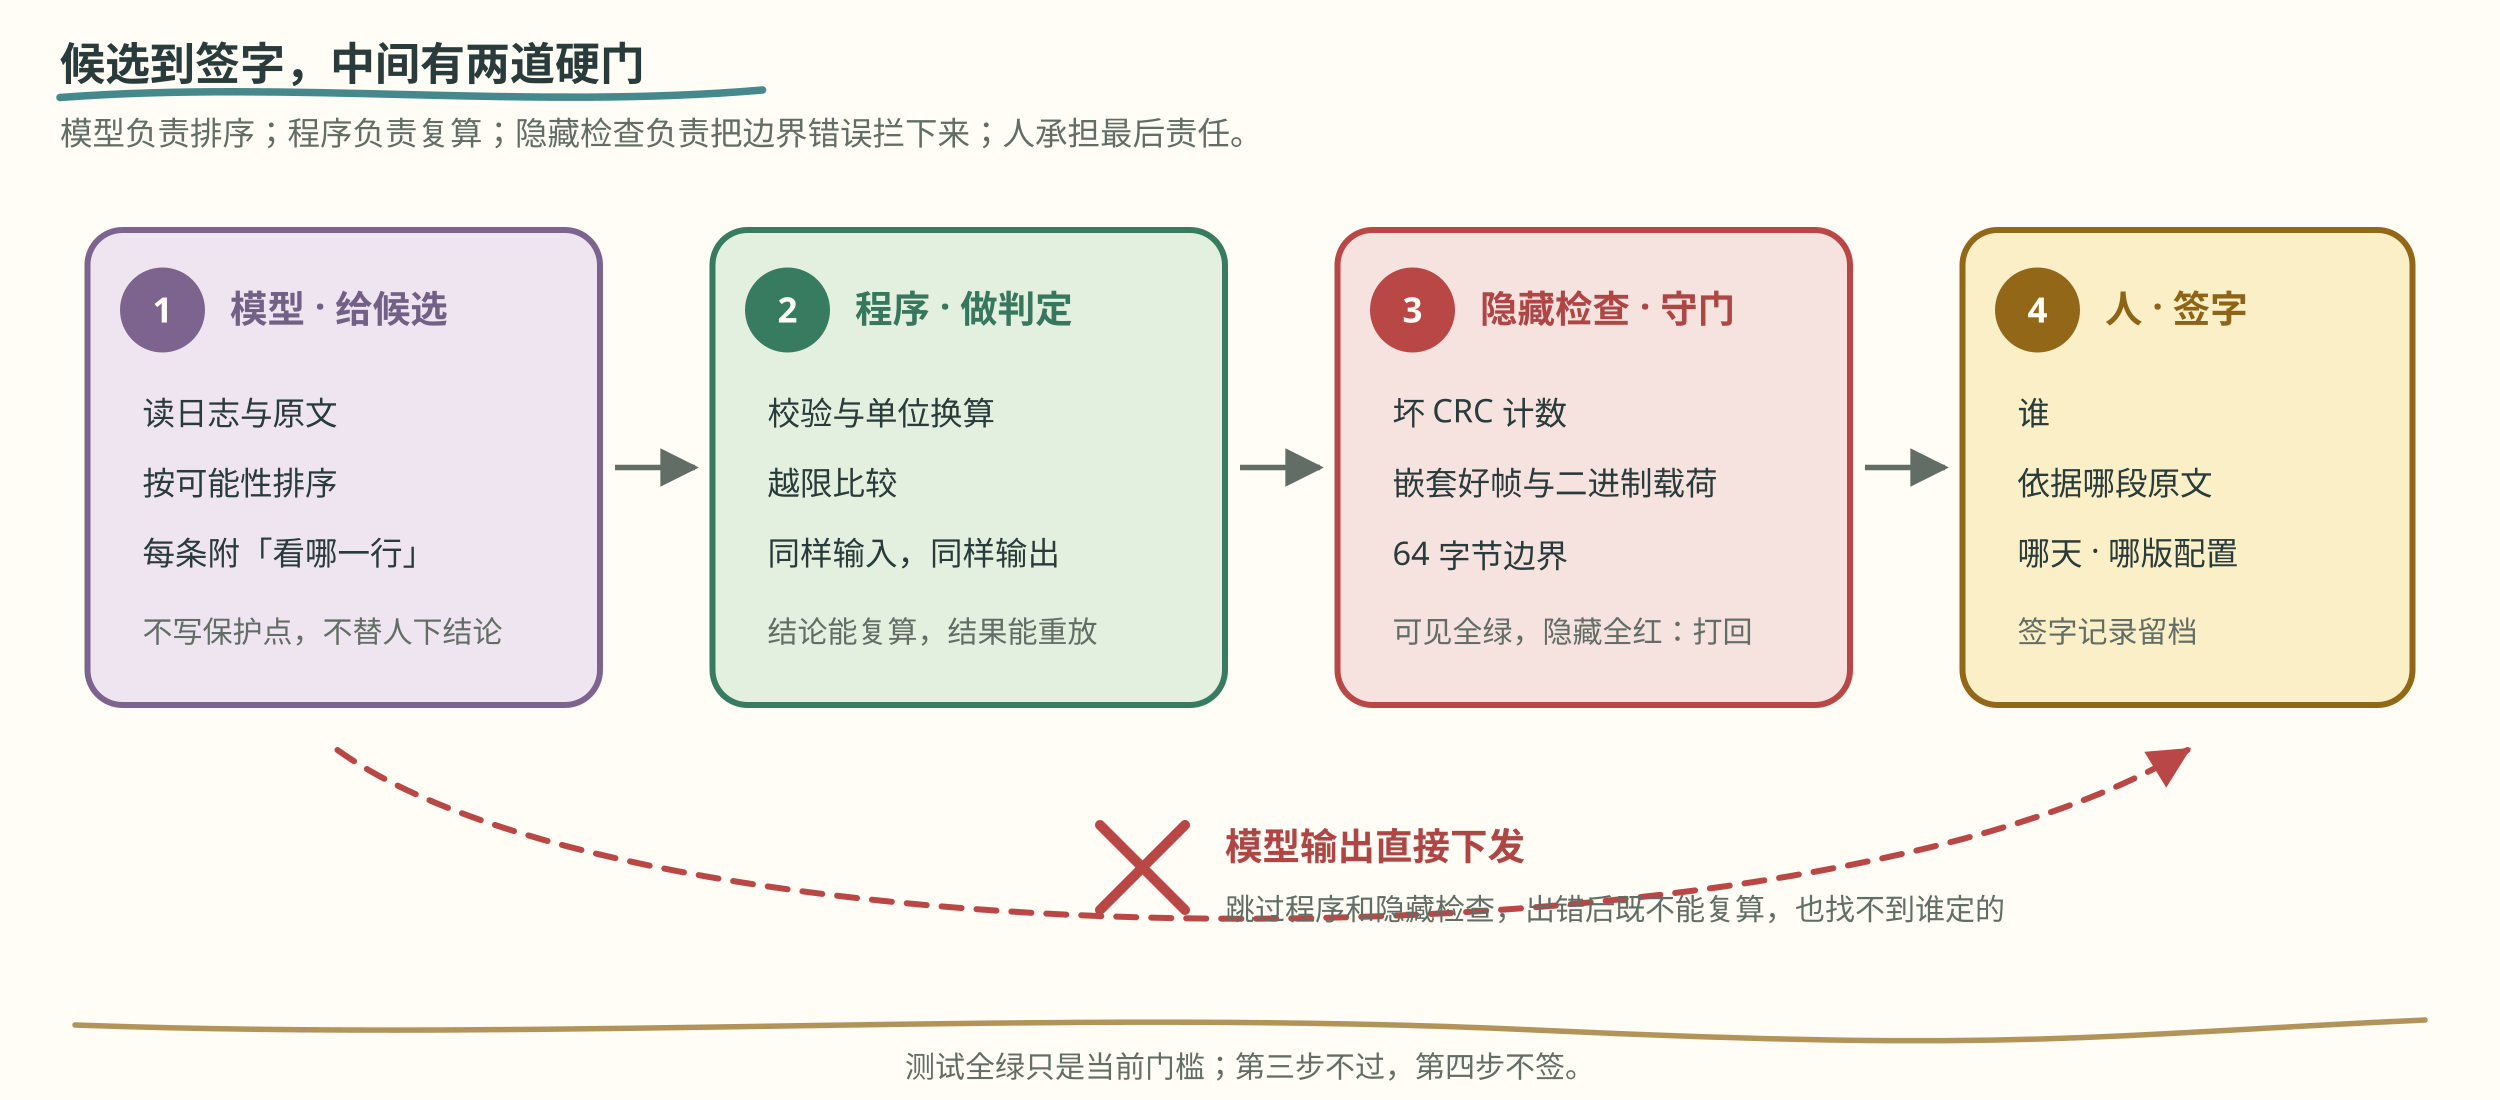
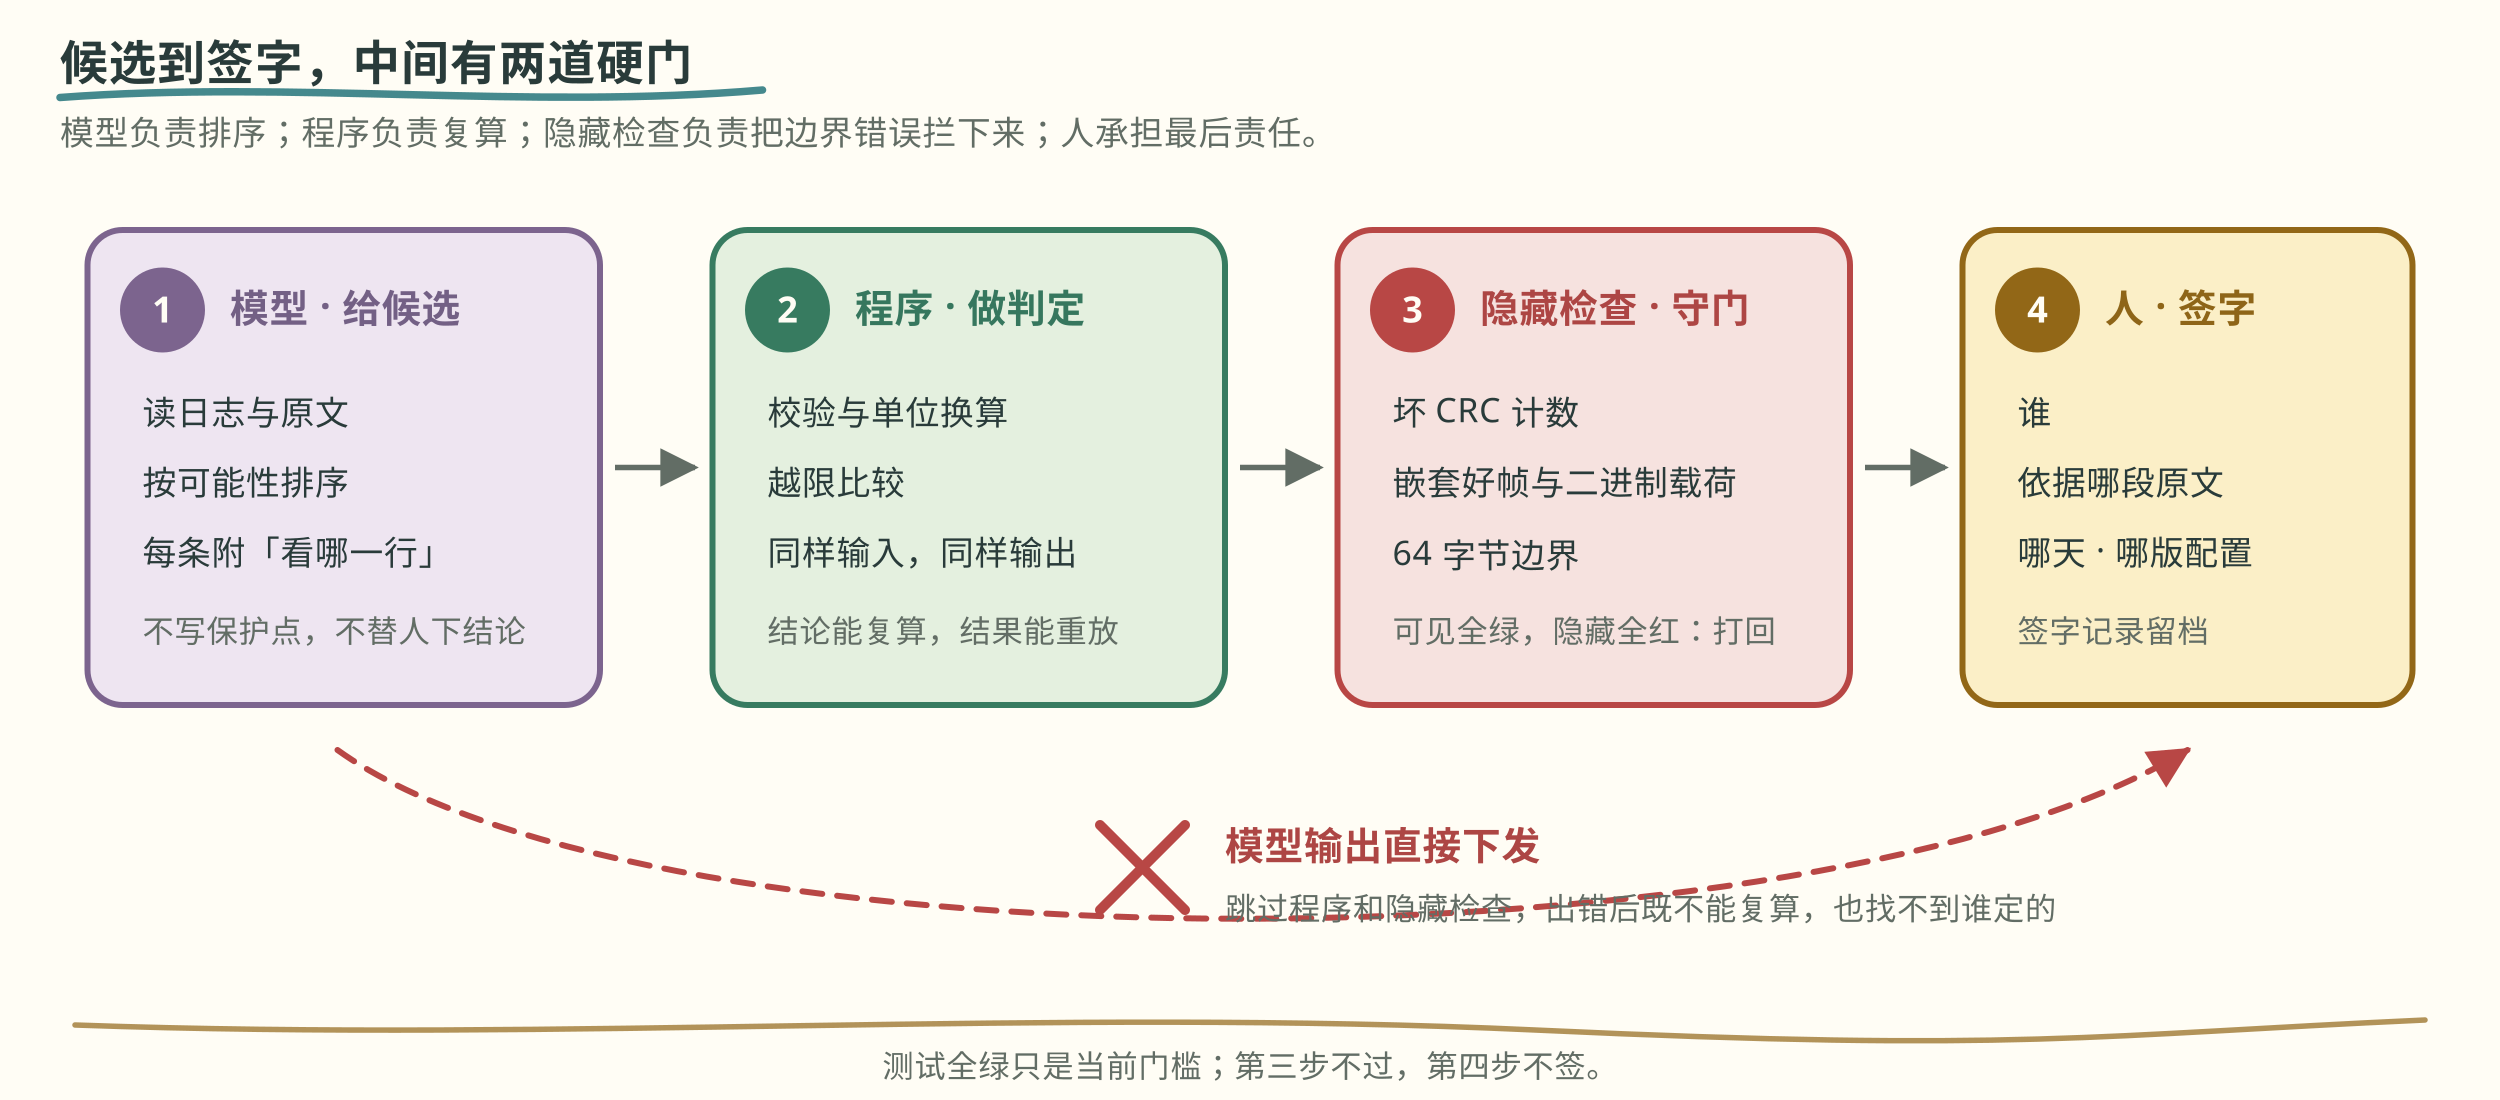
<svg xmlns="http://www.w3.org/2000/svg" viewBox="0 0 1000 440" width="1000" height="440" role="img" aria-label="模型给候选，程序做判定，隐藏检查守门，人签字；跳过中间两步直接下发会失去复算与追责">
  <style>
    .bg { fill: #fffdf5; }
    .ink { fill: #293b3a; }
    .muted { fill: #626d65; }
    .model { fill: #eee5f1; stroke: #7c648e; }
    .program { fill: #e4f0df; stroke: #377b60; }
    .gate { fill: #f6e2df; stroke: #b84745; }
    .human { fill: #fbefc7; stroke: #926717; }
    .card { stroke-width: 2.4; }
-     .title { font: 700 18px "Noto Sans SC", "Microsoft YaHei", sans-serif; }
-     .head { font: 700 15px "Noto Sans SC", "Microsoft YaHei", sans-serif; }
-     .body { font: 13px "Noto Sans SC", "Microsoft YaHei", sans-serif; }
-     .small { font: 12px "Noto Sans SC", "Microsoft YaHei", sans-serif; }
-     .num { font: 700 14px "Noto Sans SC", "Microsoft YaHei", sans-serif; fill: #fffdf5; }
+     .title { font: 800 19px "Noto Sans SC", "Microsoft YaHei", sans-serif; letter-spacing: 0.5px}
+     .head { font: 800 15.5px "Noto Sans SC", "Microsoft YaHei", sans-serif; letter-spacing: 0.3px}
+     .body { font: 13.5px "Noto Sans SC", "Microsoft YaHei", sans-serif; letter-spacing: 0.3px}
+     .small { font: 12.5px "Noto Sans SC", "Microsoft YaHei", sans-serif; letter-spacing: 0.3px}
+     .num { font: 800 14.5px "Noto Sans SC", "Microsoft YaHei", sans-serif; fill: #fffdf5; letter-spacing: 0.2px}
    .purple-text { fill: #736085; }
    .green-text { fill: #36775e; }
    .red-text { fill: #ad4644; }
    .gold-text { fill: #8e6518; }
    .sketch { fill: none; stroke-linecap: round; stroke-linejoin: round; }
    @media (prefers-color-scheme: dark) {
      .bg { fill: #192727; }
      .ink { fill: #edf0e5; }
      .muted { fill: #b0beb3; }
      .model { fill: #392f40; stroke: #c3a8cf; }
      .program { fill: #293f35; stroke: #8fc7a2; }
      .gate { fill: #483336; stroke: #f39b91; }
      .human { fill: #453e2b; stroke: #dfbd78; }
      .purple-text { fill: #d4bde0; }
      .green-text { fill: #8fc7a2; }
      .red-text { fill: #f39b91; }
      .gold-text { fill: #dfbd78; }
    }
  </style>
  <defs>
    <marker id="arrow" viewBox="0 0 10 10" refX="9" refY="5" markerWidth="7" markerHeight="7" orient="auto">
      <path d="M0 0 L10 5 L0 10 z" fill="#626d65" />
    </marker>
    <marker id="danger-arrow" viewBox="0 0 10 10" refX="9" refY="5" markerWidth="7" markerHeight="7" orient="auto">
      <path d="M0 0 L10 5 L0 10 z" fill="#b84745" />
    </marker>
  </defs>
  <rect class="bg" width="1000" height="440" />
  <path d="M24 39 C117 32 211 44 305 36" class="sketch" stroke="#176b73" stroke-width="3" opacity=".8" />
  <text x="24" y="32" class="title ink">候选到签字，中间有两道硬门</text>
  <text x="24" y="58" class="body muted">模型负责排序；程序负责复算；隐藏检查负责把边界错误拦下来；人承担最后责任。</text>
  <g transform="translate(35 92)">
    <rect width="205" height="190" rx="14" class="model card" />
    <circle cx="30" cy="32" r="17" fill="#7c648e" />
    <text x="30" y="37" text-anchor="middle" class="num">1</text>
    <text x="57" y="37" class="head purple-text">模型 · 给候选</text>
    <text x="22" y="78" class="body ink">读日志与原文</text>
    <text x="22" y="106" class="body ink">按可能性排序</text>
    <text x="22" y="134" class="body ink">每条附「看哪一行」</text>
    <text x="22" y="165" class="small muted">不写保护点，不替人下结论</text>
  </g>
  <line x1="246" y1="187" x2="278" y2="187" stroke="#626d65" stroke-width="2.2" marker-end="url(#arrow)" />
  <g transform="translate(285 92)">
    <rect width="205" height="190" rx="14" class="program card" />
    <circle cx="30" cy="32" r="17" fill="#377b60" />
    <text x="30" y="37" text-anchor="middle" class="num">2</text>
    <text x="57" y="37" class="head green-text">程序 · 做判定</text>
    <text x="22" y="78" class="body ink">校验与单位换算</text>
    <text x="22" y="106" class="body ink">越限比较</text>
    <text x="22" y="134" class="body ink">同样输入，同样输出</text>
    <text x="22" y="165" class="small muted">结论能复算，结果能重放</text>
  </g>
  <line x1="496" y1="187" x2="528" y2="187" stroke="#626d65" stroke-width="2.2" marker-end="url(#arrow)" />
  <g transform="translate(535 92)">
    <rect width="205" height="190" rx="14" class="gate card" />
    <circle cx="30" cy="32" r="17" fill="#b84745" />
    <text x="30" y="37" text-anchor="middle" class="num">3</text>
    <text x="57" y="37" class="head red-text">隐藏检查 · 守门</text>
    <text x="22" y="78" class="body ink">坏 CRC 计数</text>
    <text x="22" y="106" class="body ink">嵌套好帧与二进制载荷</text>
    <text x="22" y="134" class="body ink">64 字节边界</text>
    <text x="22" y="165" class="small muted">可见全绿，隐藏全红：打回</text>
  </g>
  <line x1="746" y1="187" x2="778" y2="187" stroke="#626d65" stroke-width="2.2" marker-end="url(#arrow)" />
  <g transform="translate(785 92)">
    <rect width="180" height="190" rx="14" class="human card" />
    <circle cx="30" cy="32" r="17" fill="#926717" />
    <text x="30" y="37" text-anchor="middle" class="num">4</text>
    <text x="57" y="37" class="head gold-text">人 · 签字</text>
    <text x="22" y="78" class="body ink">谁</text>
    <text x="22" y="106" class="body ink">依据哪段原文</text>
    <text x="22" y="134" class="body ink">哪天 · 哪版配置</text>
    <text x="22" y="165" class="small muted">签字记录留档</text>
  </g>
  <path d="M135 300 C260 390 728 390 875 300" class="sketch" stroke="#b84745" stroke-width="2.4" stroke-dasharray="8 6" marker-end="url(#danger-arrow)" />
  <g transform="translate(440 330)">
    <path d="M0 0 L34 34 M34 0 L0 34" class="sketch" stroke="#b84745" stroke-width="4" />
    <text x="50" y="14" class="head red-text">模型输出直接下发</text>
    <text x="50" y="38" class="small muted">跳过程序和隐藏检查，出错后既不能复算，也找不到谁定的</text>
  </g>
  <path d="M30 410 C226 417 420 403 614 412 S838 414 970 408" class="sketch" stroke="#926717" stroke-width="2.2" opacity=".7" />
  <text x="500" y="431" text-anchor="middle" class="small muted">测试全绿只是当前门槛；第三步不过，第四步不签。</text>
</svg>
